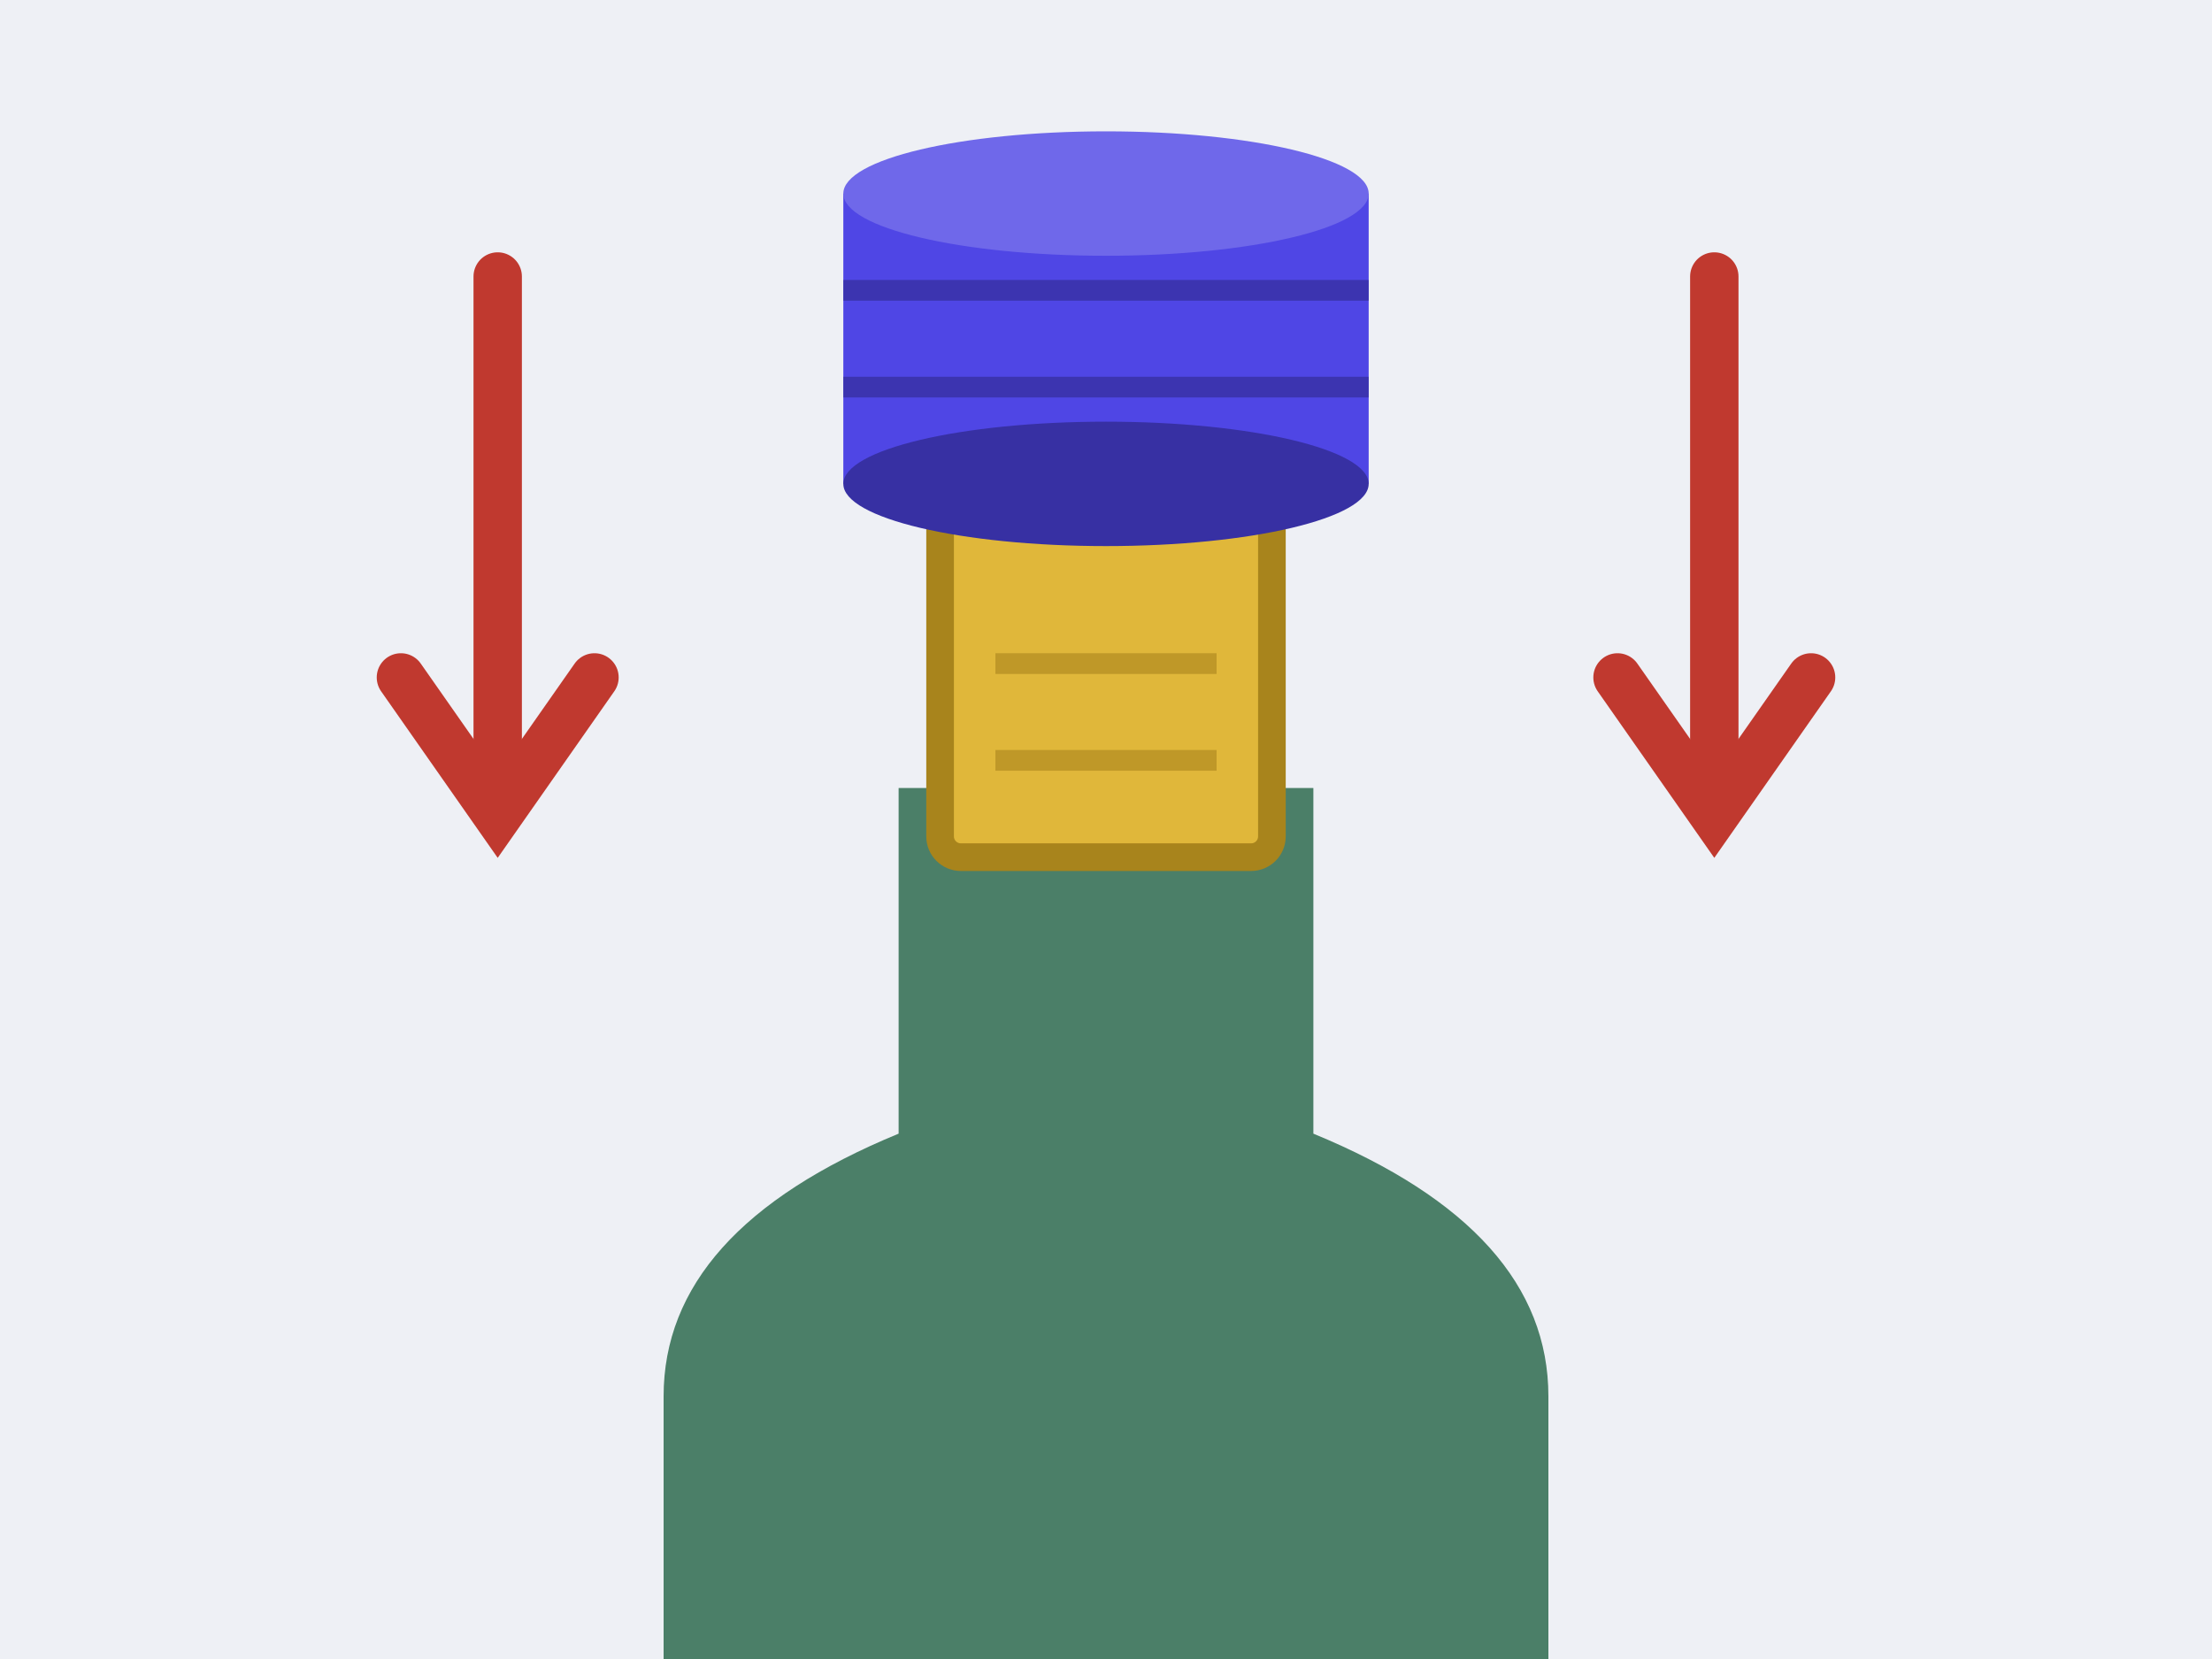
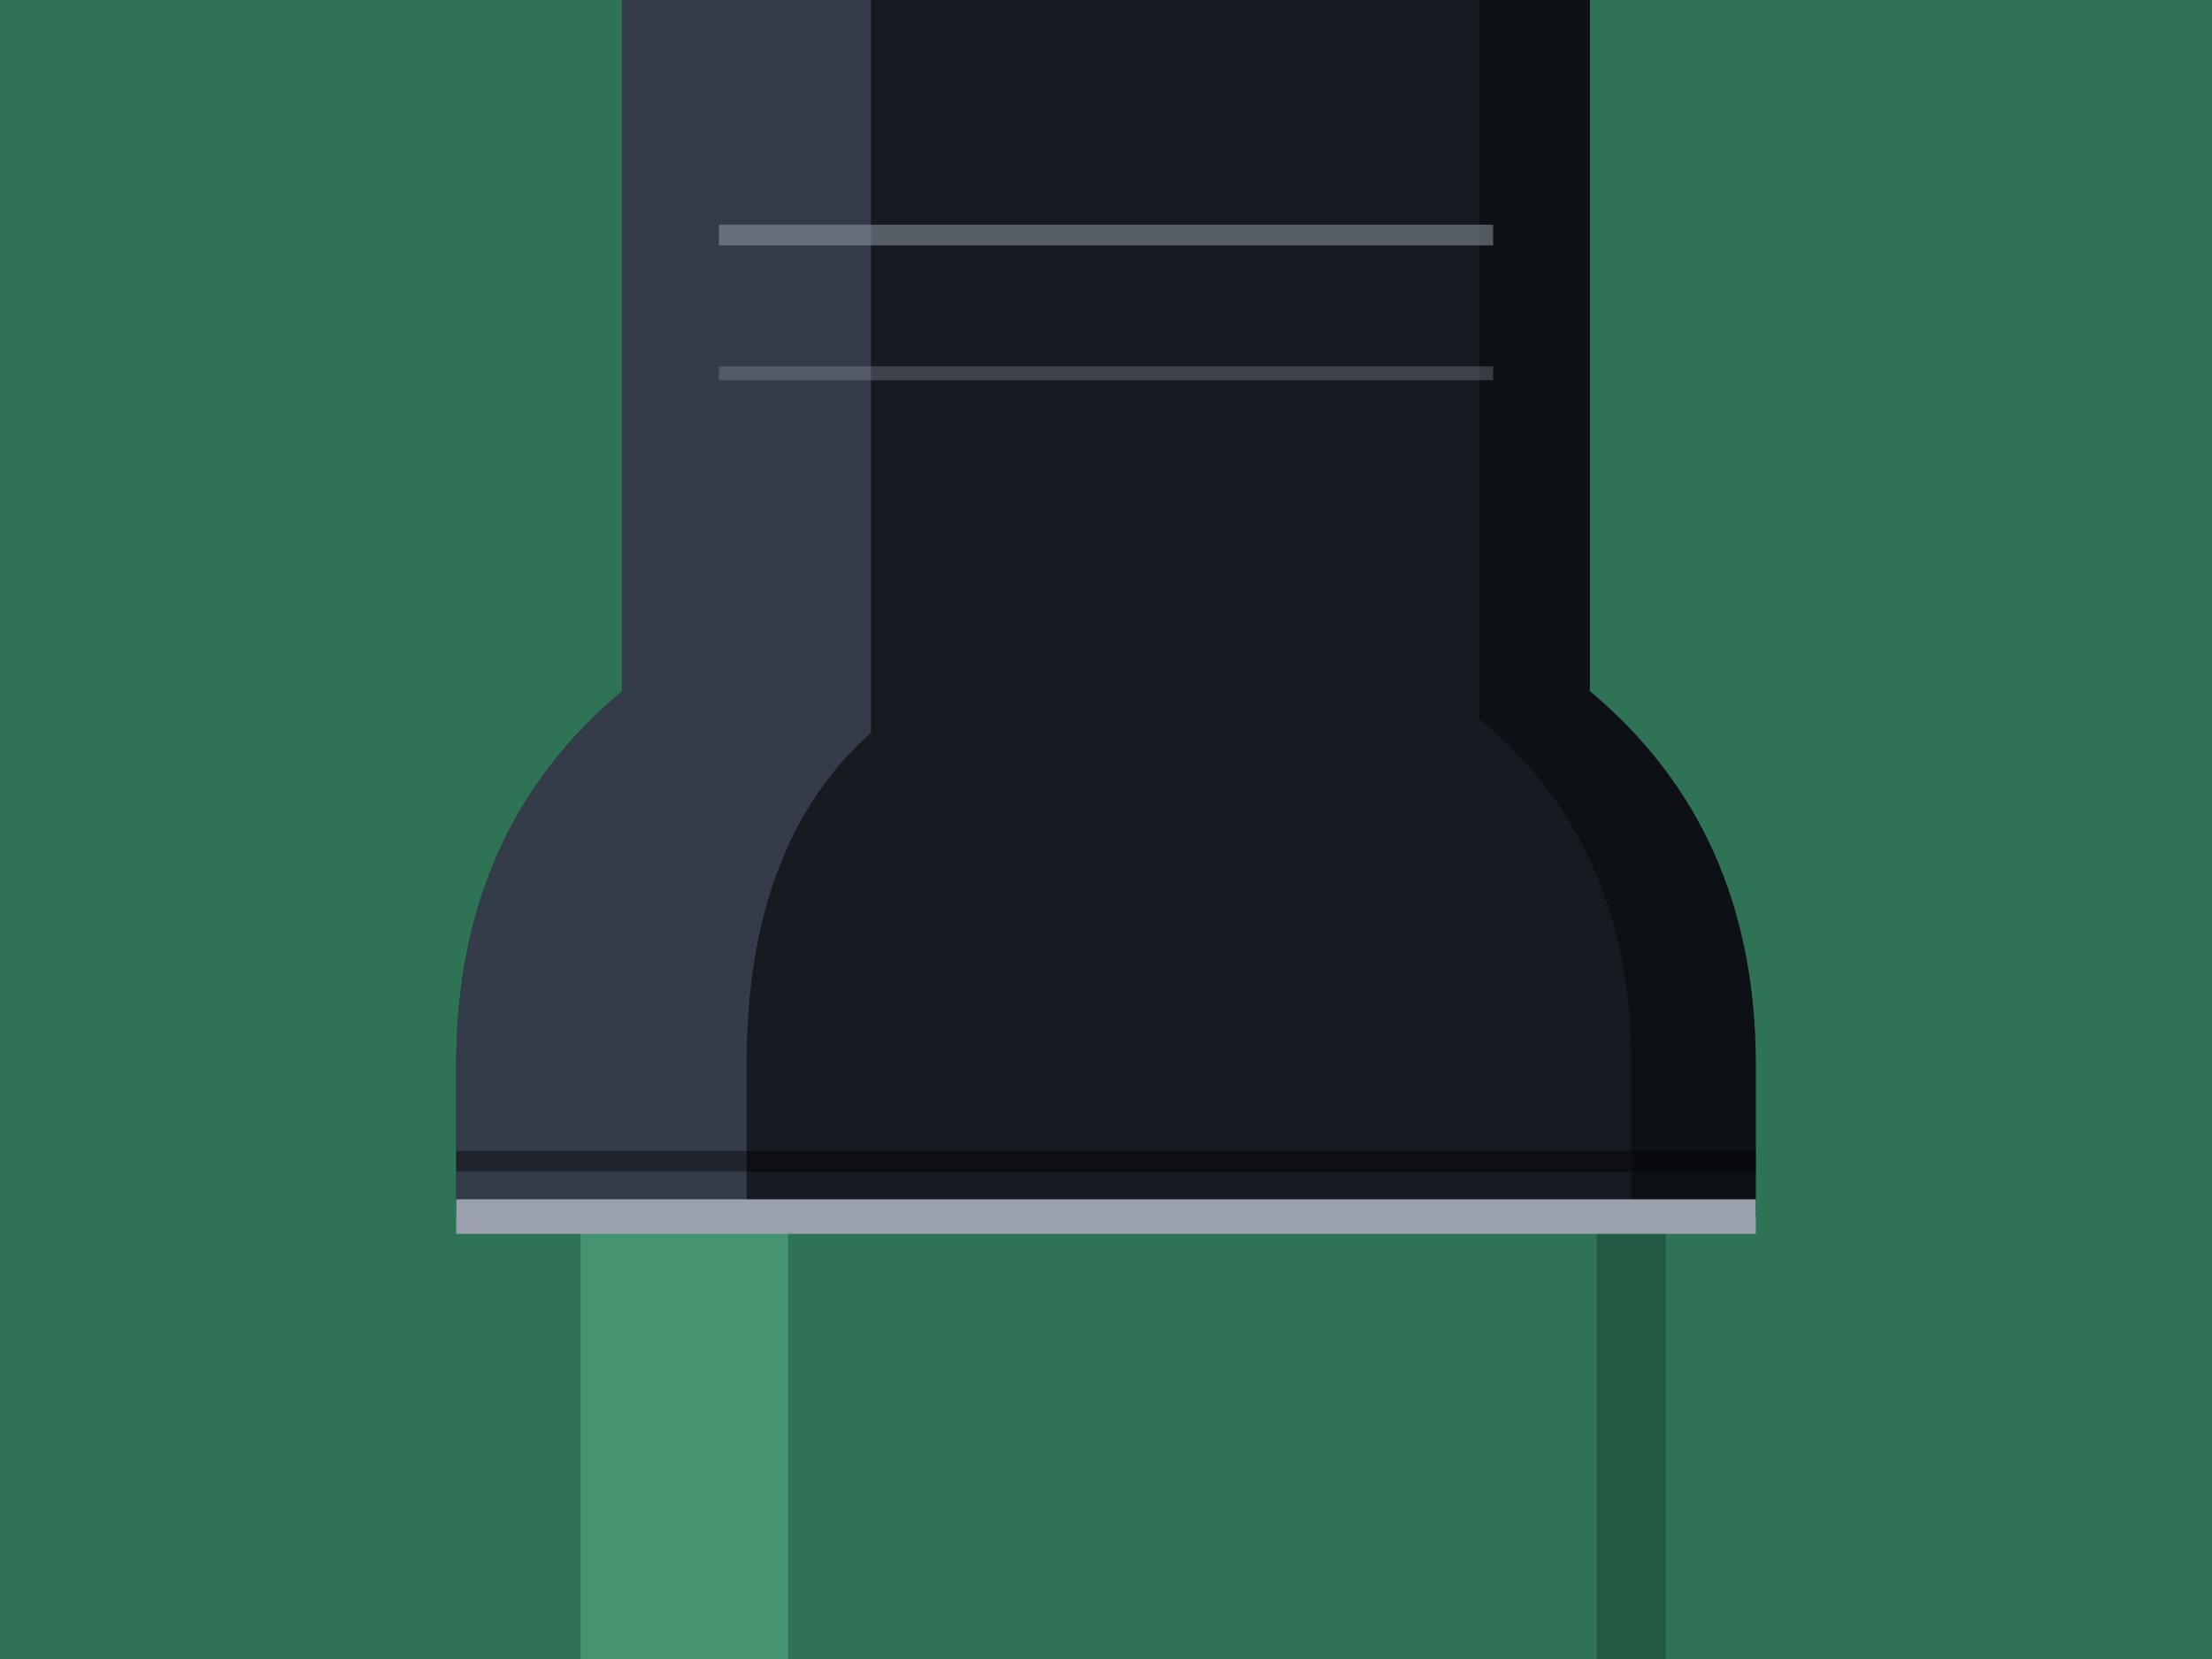
- <svg xmlns="http://www.w3.org/2000/svg" viewBox="0 0 320 240" role="img" aria-label="A thin sleeve being drawn down over the cork and the top of a bottle neck, so that the seal ends up covered">
-   <rect width="320" height="240" fill="#eef0f5" />
-   <path d="M96 240 L96 202 Q96 178 130 164 L130 114 L190 114 L190 164 Q224 178 224 202 L224 240 Z" fill="#2f6b4f" opacity=".85" />
-   <rect x="136" y="46" width="48" height="78" rx="3" fill="#e0b73a" stroke="#a8841c" stroke-width="4" />
-   <g stroke="#a8841c" stroke-width="3" opacity=".6">
-     <path d="M144 96 L176 96" />
-     <path d="M144 110 L176 110" />
-   </g>
-   <g>
-     <rect x="122" y="28" width="76" height="42" fill="#4f46e5" />
-     <ellipse cx="160" cy="28" rx="38" ry="9" fill="#6f68ea" />
-     <ellipse cx="160" cy="70" rx="38" ry="9" fill="#3730a3" />
-     <g stroke="#3730a3" stroke-width="3" opacity=".8">
-       <path d="M122 42 L198 42" />
-       <path d="M122 56 L198 56" />
-     </g>
-   </g>
-   <g stroke="#c0392f" stroke-width="7" stroke-linecap="round" fill="none">
-     <path d="M72 40 L72 112" />
-     <path d="M58 98 L72 118 L86 98" />
-     <path d="M248 40 L248 112" />
-     <path d="M234 98 L248 118 L262 98" />
-   </g>
+ <svg xmlns="http://www.w3.org/2000/svg" viewBox="0 0 320 240" role="img" aria-label="A bottle neck filling the frame with a dark foil capsule sleeved over its cork, the cut edge of the foil showing across the middle">
+   <rect width="320" height="240" fill="#2f7357" />
+   <path d="M66 240 V150 q0 -34 24 -54 V-10 H230 V96 q24 20 24 54 V240 Z" fill="#2f7357" />
+   <path d="M84 240 V152 q0 -28 20 -46 V-10 H134 V106 q-20 16 -20 46 V240 Z" fill="#4d9d79" opacity=".75" />
+   <path d="M236 240 V152 q0 -28 -16 -44" stroke="#17402f" stroke-width="10" fill="none" opacity=".5" />
+   <path d="M90 -10 H230 V100 q24 20 24 54 V176 H66 V154 q0 -34 24 -54 Z" fill="#171a21" />
+   <path d="M90 -10 H126 V106 q-18 16 -18 48 V176 H66 V154 q0 -34 24 -54 Z" fill="#3b4250" opacity=".85" />
+   <path d="M214 -10 H230 V100 q24 20 24 54 V176 H236 V154 q0 -32 -22 -50 Z" fill="#05070b" opacity=".55" />
+   <path d="M66 176 H254" stroke="#9aa1ad" stroke-width="5" />
+   <path d="M66 168 H254" stroke="#000000" stroke-width="3" opacity=".4" />
+   <path d="M104 34 H216" stroke="#9aa1ad" stroke-width="3" opacity=".5" />
+   <path d="M104 54 H216" stroke="#9aa1ad" stroke-width="2" opacity=".3" />
</svg>
